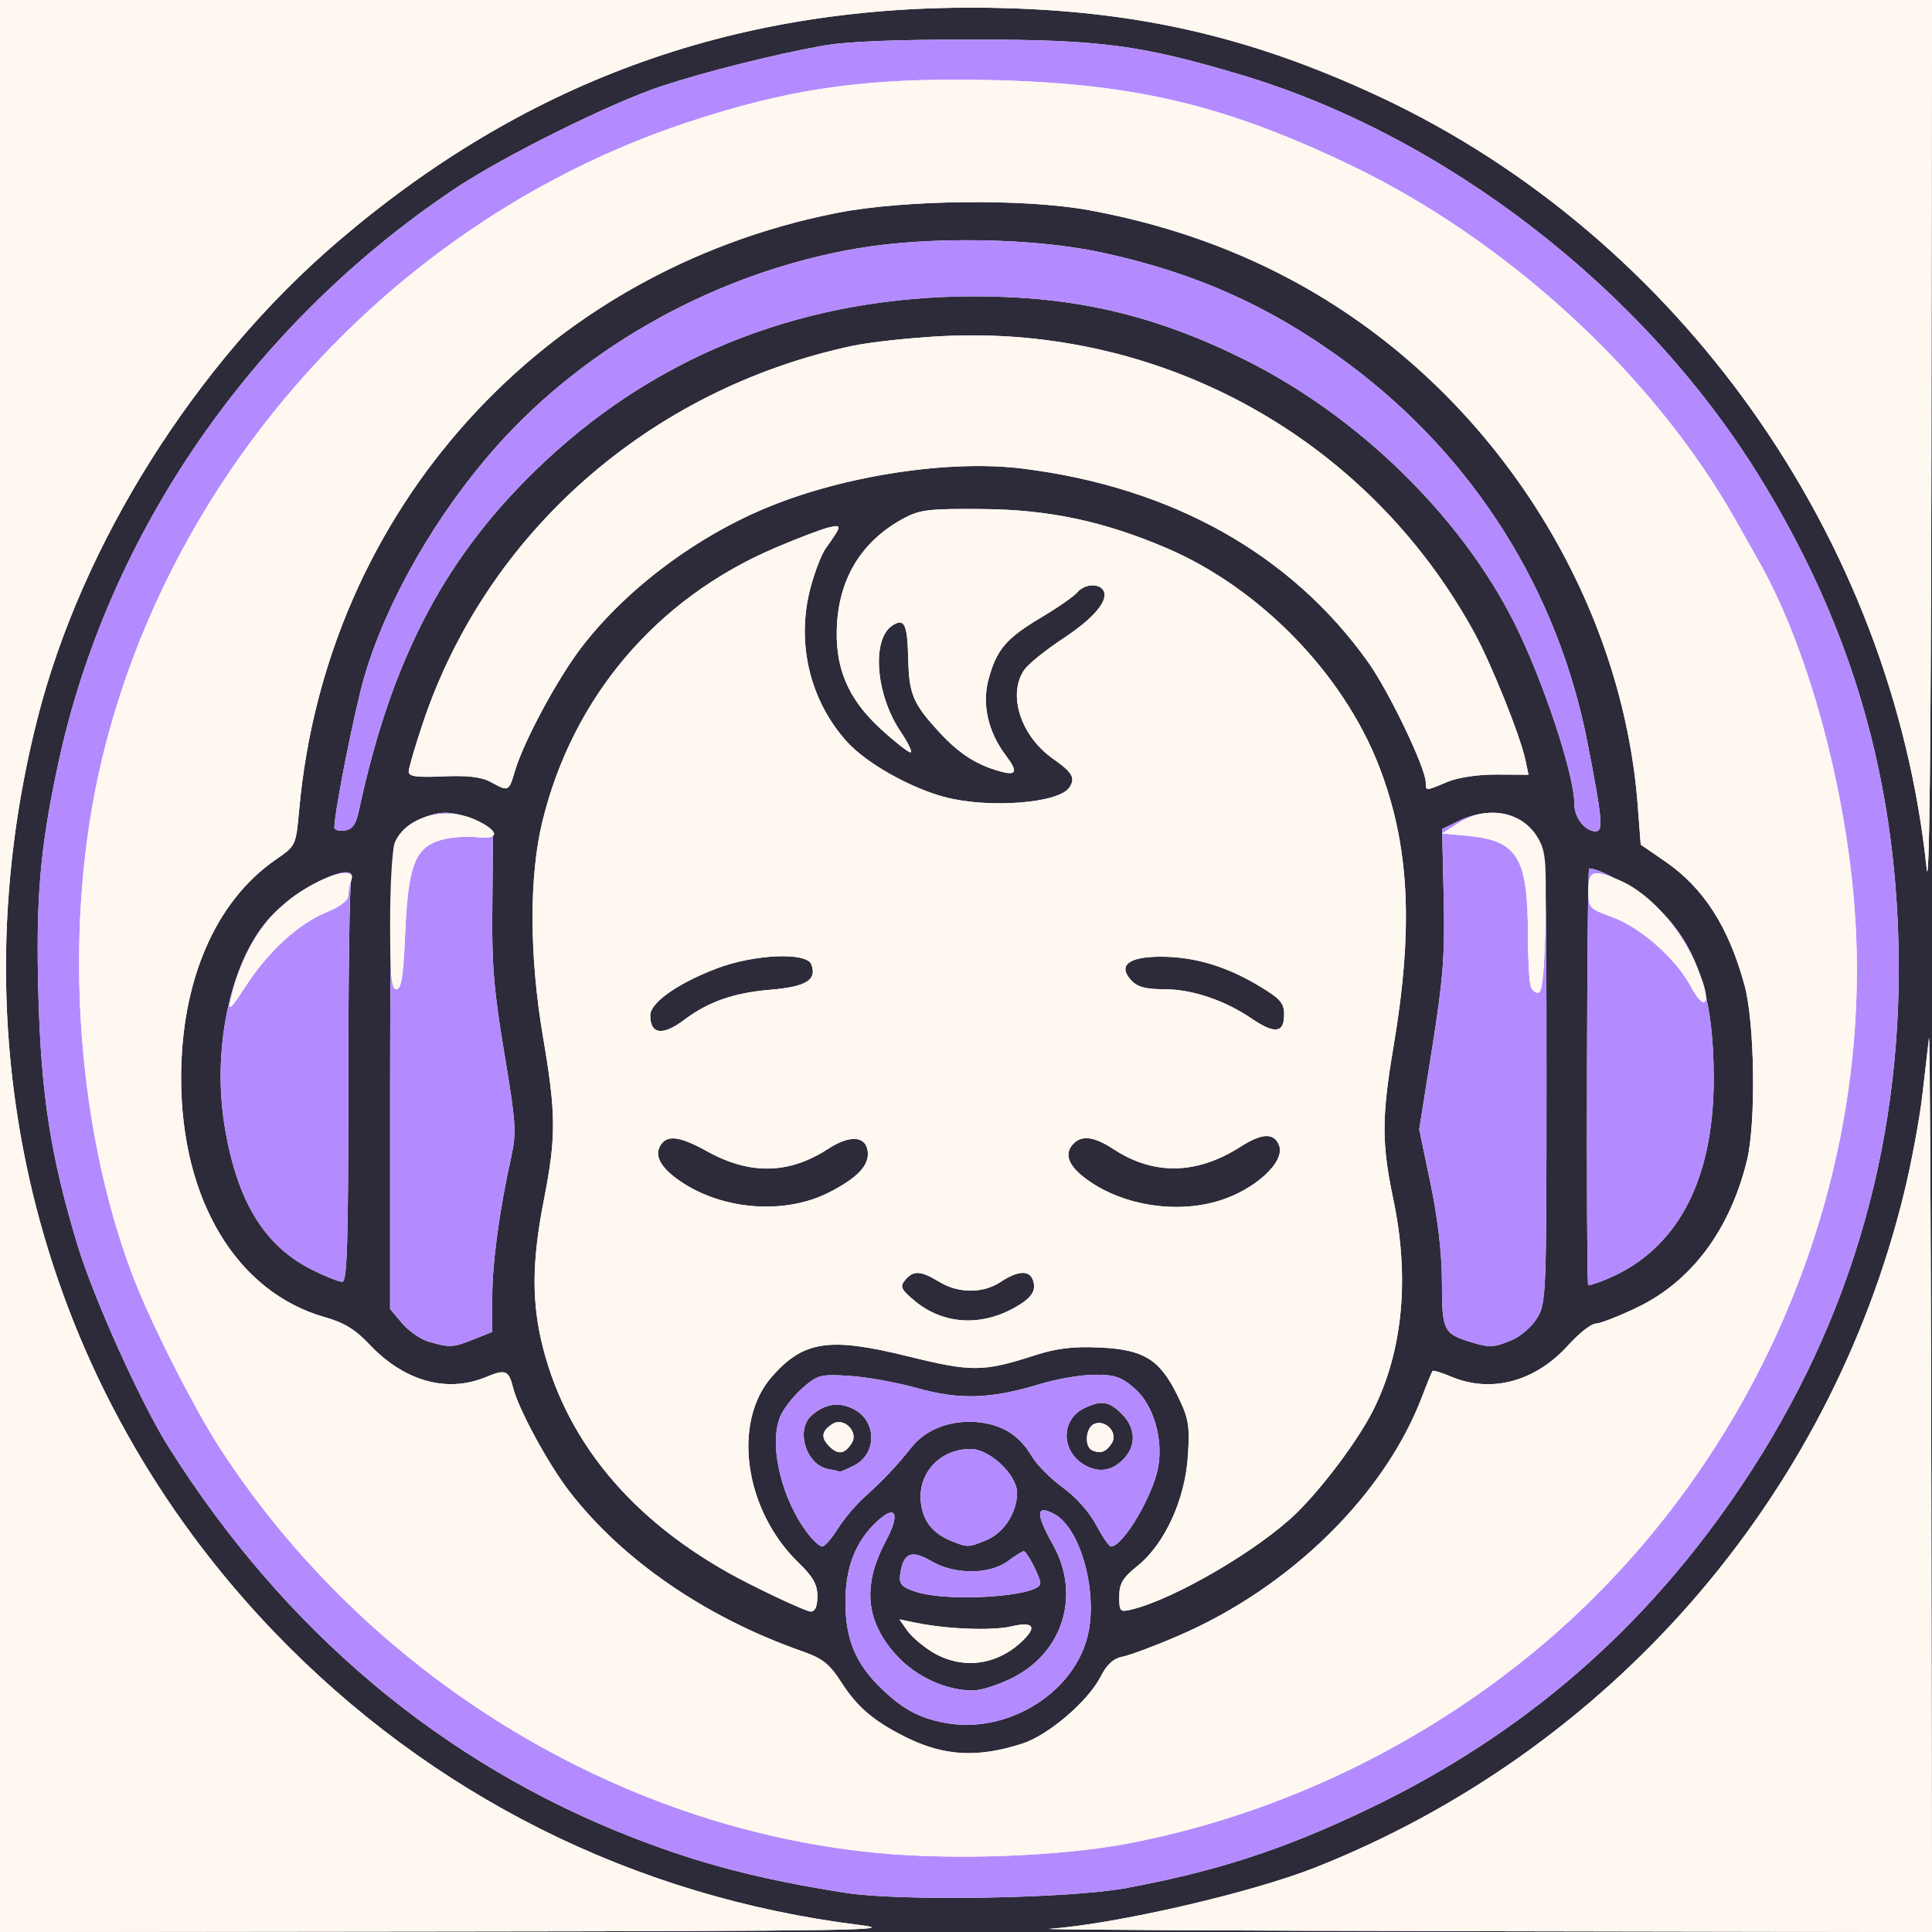
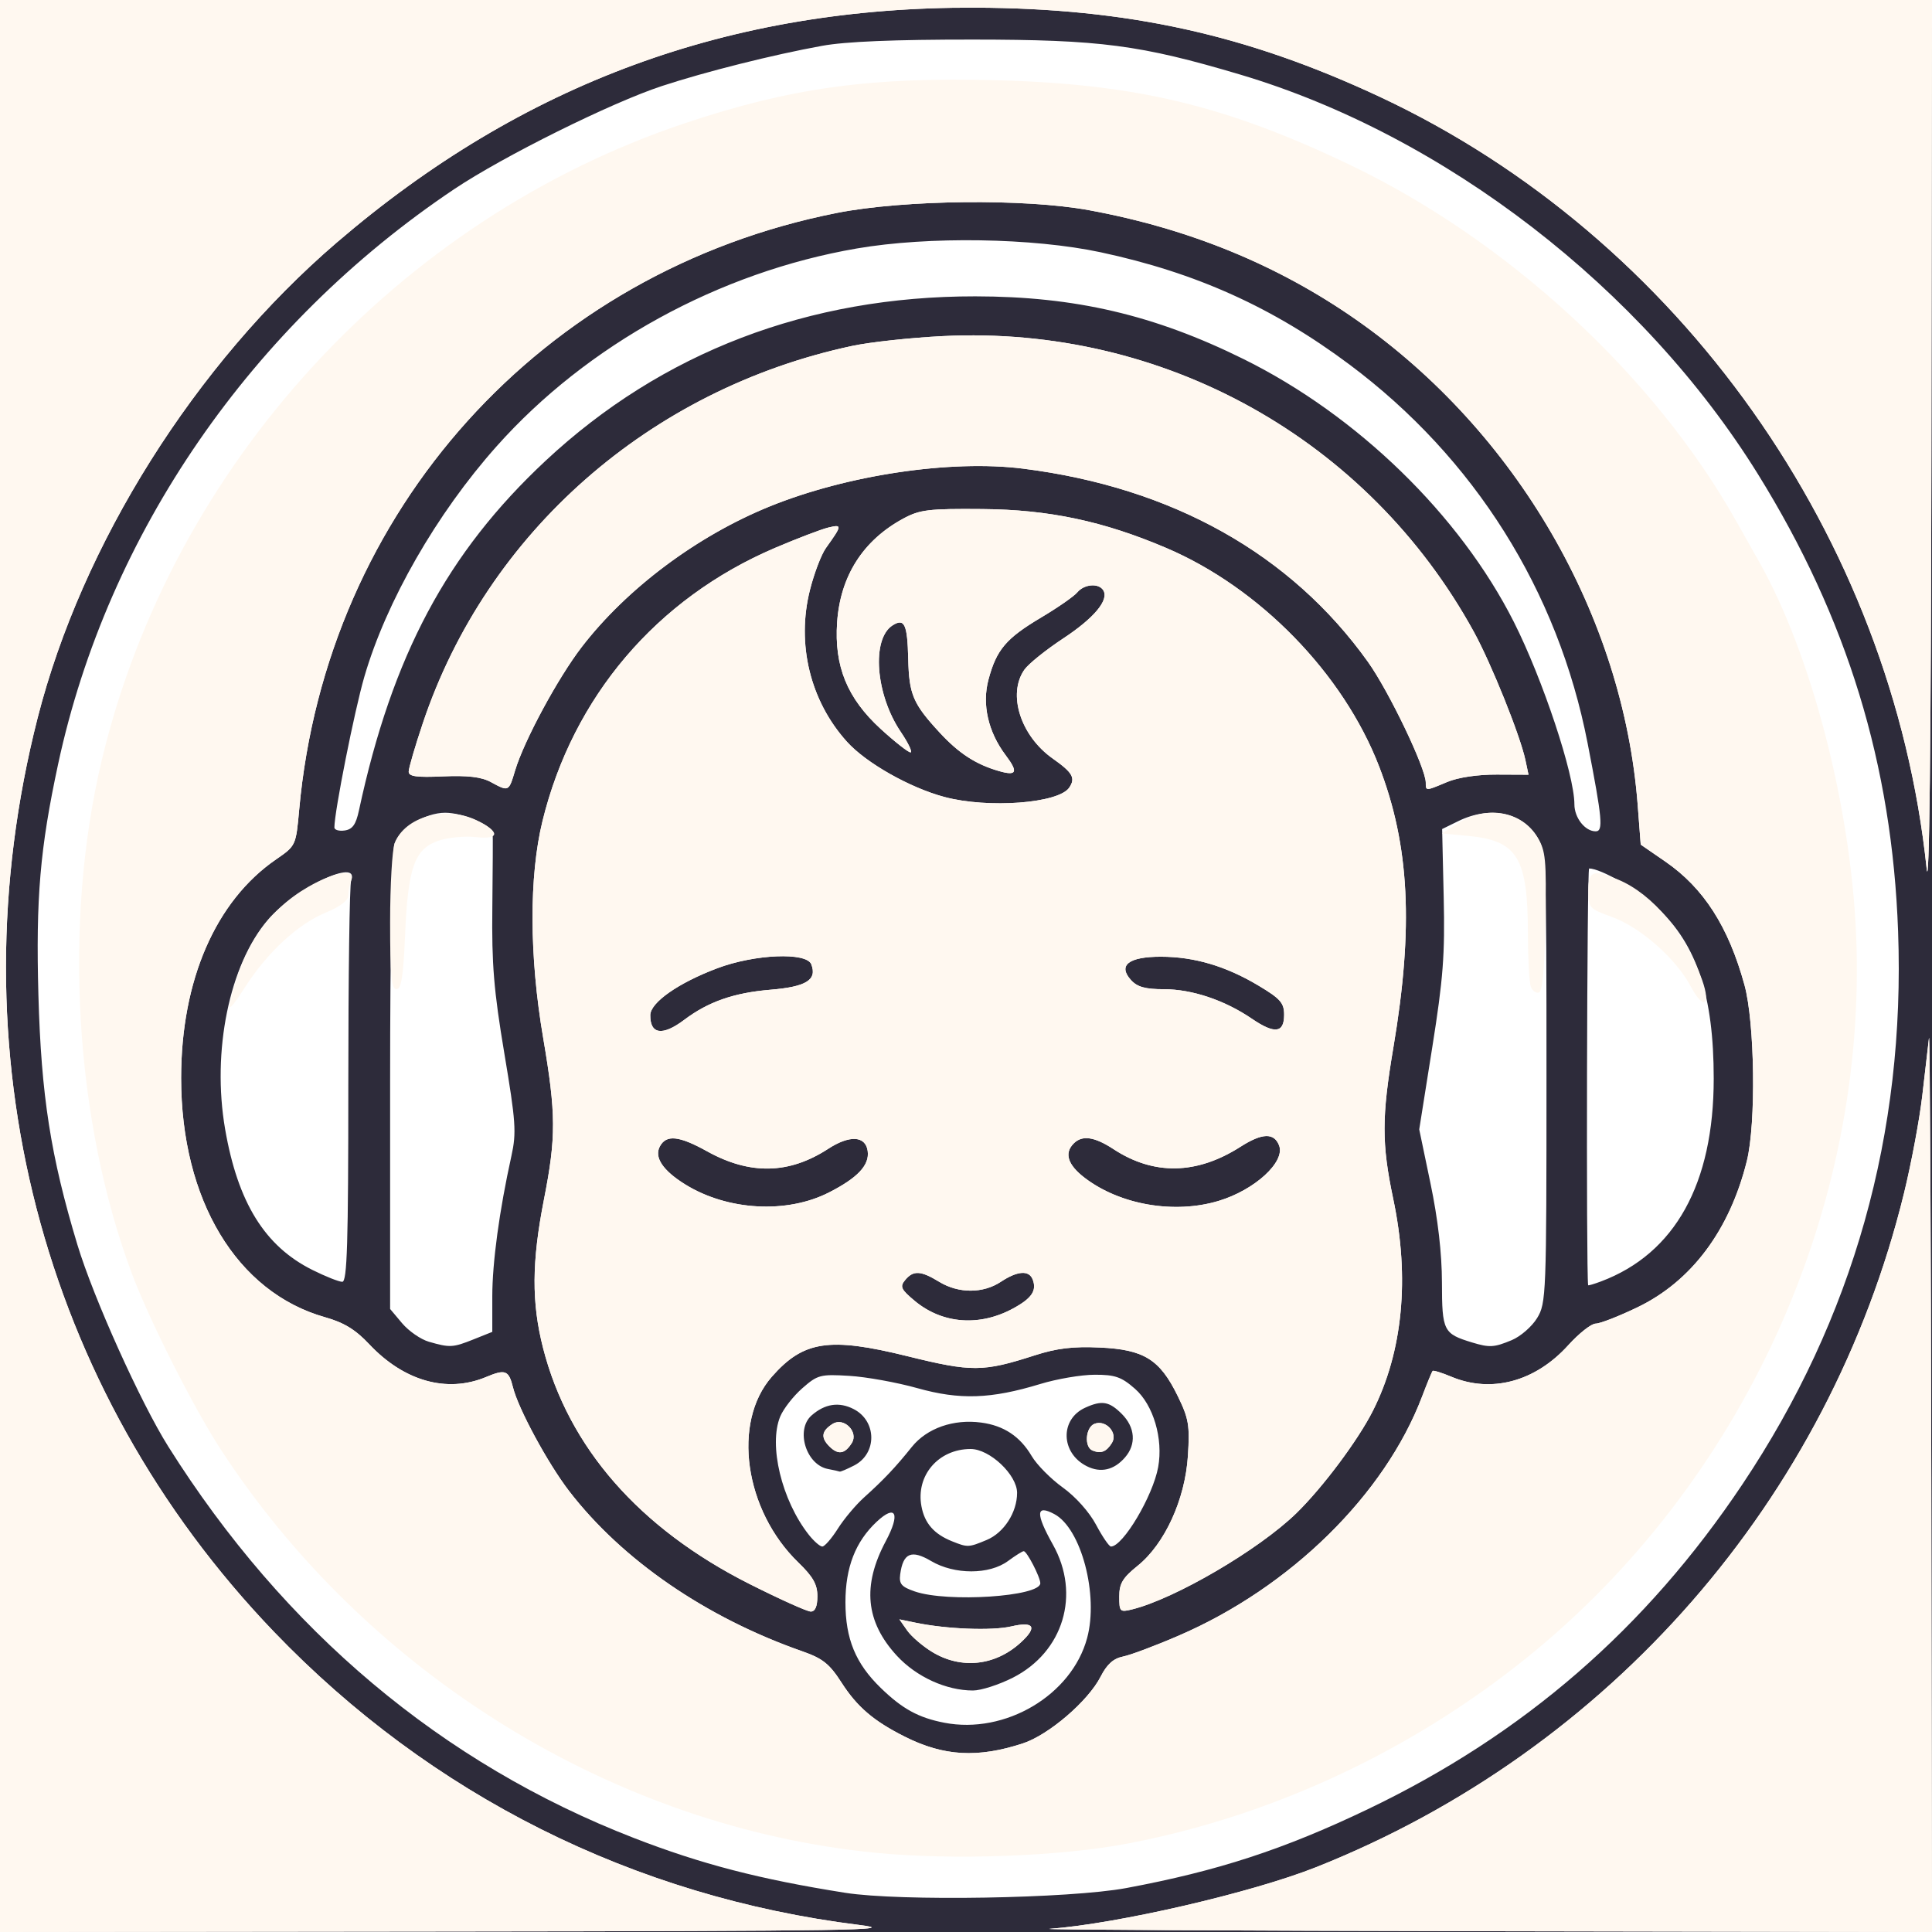
<svg xmlns="http://www.w3.org/2000/svg" width="416" height="416" viewBox="0 0 416 416">
  <g>
    <path d="M 416.00 0.00 L 416.00 416.00 L 0.00 416.00 L 97.75 415.89 C183.12,415.80 194.17,415.62 185.00,414.48 C136.52,408.46 92.76,386.54 58.99,351.36 C8.71,298.97 -10.13,226.13 8.09,154.63 C17.65,117.12 41.99,78.42 72.50,52.23 C112.50,17.90 157.21,1.45 210.00,1.65 C242.81,1.78 268.46,7.44 297.17,20.88 C361.62,51.08 407.40,115.73 414.85,187.05 C415.42,192.49 415.78,160.72 415.87,97.75 L 416.00 0.00 ZM 182.00 407.56 C193.80,409.42 230.33,408.80 242.50,406.54 C262.16,402.87 276.41,398.23 294.50,389.57 C328.11,373.48 354.42,350.66 375.20,319.57 C399.05,283.90 410.27,244.03 408.70,200.55 C407.41,164.63 397.75,133.11 378.55,102.14 C353.68,62.04 311.04,29.13 266.98,16.04 C245.50,9.66 236.97,8.54 209.50,8.52 C192.61,8.51 182.07,8.94 177.00,9.87 C166.47,11.78 151.91,15.44 142.50,18.53 C131.64,22.10 108.41,33.63 97.84,40.70 C54.18,69.94 23.19,114.89 12.52,164.50 C8.61,182.69 7.70,193.38 8.27,214.29 C8.87,235.90 10.91,248.97 16.66,268.00 C20.13,279.48 30.27,301.98 36.24,311.48 C61.21,351.16 95.20,379.74 136.50,395.76 C150.99,401.38 163.58,404.65 182.00,407.56 ZM 220.22 375.40 C210.51,378.57 203.21,378.16 194.84,373.95 C188.10,370.57 184.55,367.53 181.17,362.26 C178.60,358.26 177.14,357.10 172.78,355.57 C152.00,348.30 133.97,335.91 122.53,321.04 C117.97,315.11 111.60,303.34 110.46,298.74 C109.54,295.03 108.82,294.76 104.64,296.51 C96.25,300.01 87.00,297.41 79.51,289.45 C76.54,286.29 74.07,284.78 70.00,283.63 C50.97,278.26 39.00,258.37 39.00,232.13 C39.00,211.09 46.42,194.00 59.45,185.04 C63.70,182.11 63.72,182.08 64.42,174.34 C70.26,109.89 116.68,58.39 180.24,45.84 C194.67,43.00 220.68,42.72 234.50,45.26 C256.06,49.23 275.18,57.07 292.04,68.86 C326.52,92.97 349.50,132.58 352.63,173.32 L 353.28 181.86 L 358.59 185.52 C366.83,191.20 372.17,199.51 375.62,212.07 C377.85,220.18 378.14,241.92 376.13,250.00 C372.42,264.92 364.20,275.91 352.54,281.51 C348.55,283.43 344.52,285.00 343.59,285.00 C342.65,285.00 340.00,287.09 337.69,289.64 C330.60,297.49 321.14,300.05 312.51,296.44 C310.46,295.58 308.65,295.02 308.48,295.19 C308.31,295.36 307.29,297.84 306.21,300.69 C298.18,321.84 277.83,341.83 253.77,352.20 C248.80,354.35 243.41,356.37 241.81,356.69 C239.75,357.10 238.35,358.35 237.00,361.00 C234.31,366.28 225.80,373.58 220.22,375.40 ZM 161.32 341.03 C167.83,344.31 173.79,347.00 174.57,347.00 C175.52,347.00 176.00,345.89 176.00,343.70 C176.00,341.16 175.07,339.51 171.91,336.45 C160.29,325.21 157.58,306.25 166.19,296.44 C172.99,288.69 178.56,287.85 195.41,292.02 C209.26,295.44 211.65,295.43 222.81,291.83 C227.54,290.31 231.06,289.88 236.81,290.15 C246.31,290.58 249.73,292.70 253.57,300.55 C255.96,305.43 256.21,306.89 255.78,313.50 C255.18,322.87 250.78,332.48 244.93,337.17 C241.73,339.75 241.00,340.97 241.00,343.78 C241.00,347.03 241.15,347.18 243.75,346.54 C253.00,344.26 271.12,333.65 279.16,325.80 C284.80,320.29 292.36,310.19 295.58,303.84 C302.06,291.06 303.59,275.19 299.98,258.10 C297.49,246.26 297.49,240.50 300.03,225.50 C304.40,199.61 303.51,182.03 296.96,165.05 C289.23,145.02 271.22,126.54 251.06,117.96 C237.53,112.20 225.80,109.72 211.50,109.61 C199.95,109.51 198.05,109.74 194.50,111.66 C185.83,116.35 180.94,124.02 180.25,133.99 C179.60,143.45 182.42,150.35 189.63,156.95 C192.67,159.73 195.56,162.00 196.05,162.00 C196.53,162.00 195.58,159.99 193.92,157.54 C188.51,149.51 187.61,137.54 192.21,134.64 C194.75,133.04 195.38,134.39 195.56,141.84 C195.74,149.53 196.58,151.51 202.31,157.72 C206.45,162.21 210.14,164.61 215.12,166.03 C218.93,167.13 219.29,166.26 216.55,162.63 C212.76,157.60 211.41,151.66 212.84,146.33 C214.55,139.91 216.62,137.46 224.08,133.02 C227.70,130.87 231.25,128.41 231.96,127.55 C233.45,125.76 236.57,125.50 237.56,127.10 C238.85,129.18 235.60,133.08 228.89,137.50 C225.19,139.94 221.45,142.95 220.58,144.19 C216.88,149.46 219.75,158.46 226.69,163.34 C230.98,166.37 231.63,167.52 230.23,169.59 C227.94,172.98 212.79,174.12 203.37,171.61 C195.91,169.62 186.50,164.30 182.37,159.72 C174.44,150.94 171.45,138.66 174.41,126.98 C175.31,123.42 176.85,119.38 177.84,118.00 C181.35,113.09 181.38,112.87 178.33,113.60 C176.78,113.98 171.60,115.96 166.84,117.99 C141.38,128.88 123.36,150.05 116.81,176.79 C113.90,188.66 113.95,205.88 116.96,223.50 C119.74,239.82 119.77,244.84 117.12,258.30 C114.49,271.70 114.44,280.48 116.93,290.24 C122.41,311.66 137.62,329.06 161.32,341.03 ZM 226.00 415.32 C225.93,415.32 225.90,415.33 225.90,415.33 C225.90,415.51 266.78,415.73 318.75,415.83 L 416.00 416.00 L 415.85 318.25 C415.77,265.50 415.55,223.45 415.36,223.45 C415.36,223.45 415.35,223.47 415.35,223.50 C415.16,225.15 414.51,230.73 413.91,235.90 C413.31,241.07 411.54,250.52 409.98,256.90 C393.85,322.79 346.65,376.91 283.40,402.04 C269.52,407.55 240.64,414.23 226.00,415.32 ZM 105.67 168.38 L 105.73 168.42 C107.59,169.43 108.54,169.94 109.18,169.68 C109.87,169.41 110.20,168.27 110.91,165.91 C112.82,159.52 120.13,145.97 125.27,139.30 C134.95,126.73 150.04,115.43 165.67,109.07 C182.36,102.28 204.68,98.94 220.30,100.91 C252.40,104.95 277.96,119.28 294.55,142.52 C299.09,148.89 307.00,165.40 307.00,168.52 L 307.00 168.61 C307.00,169.21 307.00,169.60 307.19,169.77 C307.55,170.09 308.55,169.67 311.39,168.47 L 311.63 168.37 C313.97,167.39 318.20,166.76 322.31,166.78 L 329.12 166.81 L 328.45 163.65 C327.33,158.38 321.11,142.89 317.36,136.06 C294.58,94.53 250.52,69.99 203.00,72.37 C196.12,72.71 187.35,73.66 183.50,74.48 C139.94,83.78 104.80,114.65 91.04,155.73 C89.37,160.71 88.00,165.40 88.00,166.15 C88.00,167.19 89.68,167.43 95.41,167.17 C100.70,166.94 103.64,167.29 105.67,168.38 ZM 72.00 178.17 C72.00,178.70 73.00,179.00 74.22,178.82 C75.90,178.58 76.64,177.54 77.29,174.50 C84.45,141.15 96.27,119.02 117.47,99.22 C142.50,75.85 174.05,63.77 210.00,63.81 C231.48,63.83 248.54,67.81 267.75,77.31 C292.25,89.42 314.34,110.90 325.97,133.93 C332.20,146.29 339.00,166.75 339.00,173.18 C339.00,176.09 341.29,179.00 343.58,179.00 C345.26,179.00 345.02,176.37 341.84,160.00 C335.46,127.20 317.47,98.59 290.58,78.50 C274.10,66.19 257.55,58.72 237.00,54.32 C222.40,51.20 199.93,50.85 184.50,53.50 C154.82,58.60 126.43,74.19 106.91,96.12 C94.01,110.60 83.18,129.48 78.45,145.72 C76.32,153.04 72.00,174.78 72.00,178.17 ZM 316.97 289.06 C320.72,290.20 321.73,290.14 325.51,288.56 C327.41,287.77 329.86,285.63 330.97,283.81 C332.93,280.61 332.99,278.89 332.99,232.00 C332.99,185.29 332.92,183.38 331.00,180.23 C327.74,174.88 320.79,173.49 314.01,176.80 L 310.52 178.51 L 310.86 193.22 C311.14,205.59 310.75,210.72 308.39,225.55 L 305.59 243.18 L 308.02 254.84 C309.61,262.44 310.47,269.86 310.48,276.16 C310.50,286.61 310.79,287.18 316.97,289.06 ZM 92.33 288.90 C96.86,290.21 97.51,290.18 101.98,288.39 L 106.00 286.78 L 106.00 279.14 C106.01,271.79 107.51,260.72 110.12,248.89 C111.23,243.86 111.06,241.53 108.59,226.79 C106.33,213.29 105.86,207.62 106.01,195.41 C106.10,187.21 106.14,179.99 106.09,179.36 C105.96,177.67 99.68,175.00 95.85,175.00 C91.60,175.01 86.24,178.24 84.98,181.57 C84.39,183.10 84.00,203.67 84.00,232.99 L 84.00 281.85 L 86.58 284.92 C88.00,286.60 90.59,288.40 92.33,288.90 ZM 341.96 276.73 C341.98,276.85 343.24,276.48 344.75,275.91 C360.66,269.92 369.00,254.89 369.00,232.24 C369.00,214.41 365.38,203.44 356.88,195.48 C352.82,191.68 344.69,187.00 342.17,187.00 C341.70,187.00 341.51,273.90 341.96,276.73 ZM 67.26 273.44 C70.08,274.85 72.98,276.00 73.70,276.00 C74.75,276.00 75.00,267.78 75.00,233.58 C75.00,210.25 75.27,190.45 75.61,189.58 C77.53,184.57 63.58,191.17 57.67,198.07 C49.38,207.76 45.58,226.36 48.47,243.11 C51.20,258.94 57.02,268.34 67.26,273.44 ZM 174.13 330.44 C175.24,331.85 176.56,333.00 177.06,333.00 C177.56,333.00 179.06,331.28 180.39,329.18 C181.71,327.08 184.26,324.04 186.05,322.43 C190.27,318.64 192.84,315.92 196.33,311.56 C199.58,307.52 205.30,305.51 211.27,306.31 C216.15,306.96 219.64,309.28 222.15,313.53 C223.25,315.40 226.27,318.44 228.85,320.30 C231.60,322.27 234.57,325.60 236.02,328.34 C237.38,330.90 238.82,333.00 239.21,333.00 C241.79,333.00 248.25,322.13 249.38,315.89 C250.49,309.78 248.34,302.50 244.39,299.04 C241.48,296.48 240.10,296.00 235.72,296.01 C232.85,296.01 227.57,296.91 224.00,298.00 C213.36,301.24 206.68,301.47 197.50,298.89 C193.10,297.66 186.52,296.47 182.87,296.25 C176.63,295.87 176.04,296.03 172.75,298.92 C170.82,300.61 168.69,303.35 168.00,305.00 C165.45,311.16 168.32,323.05 174.13,330.44 ZM 203.33 370.94 C216.45,373.49 230.76,365.01 234.08,352.71 C236.59,343.44 232.81,329.11 227.03,326.02 C223.03,323.88 222.94,325.86 226.73,332.62 C232.72,343.32 228.97,355.72 218.07,361.25 C215.08,362.76 211.23,364.00 209.50,364.00 C203.74,364.00 197.31,361.06 193.12,356.52 C186.37,349.19 185.62,341.41 190.73,331.84 C193.91,325.89 192.91,323.78 188.76,327.67 C184.19,331.96 182.04,337.50 182.04,345.00 C182.04,352.88 184.22,358.18 189.63,363.43 C194.28,367.95 197.75,369.86 203.33,370.94 ZM 262.39 258.58 C252.87,261.45 241.20,259.44 233.58,253.63 C229.90,250.82 229.09,248.31 231.20,246.20 C233.03,244.37 235.66,244.75 239.77,247.44 C248.44,253.12 257.69,252.94 267.12,246.91 C271.77,243.94 274.35,243.86 275.42,246.65 C276.78,250.19 270.16,256.24 262.39,258.58 ZM 178.50 256.76 C169.42,261.39 156.69,260.68 147.57,255.05 C142.72,252.04 140.82,249.21 142.08,246.85 C143.47,244.26 146.20,244.54 152.27,247.91 C161.48,253.02 169.89,252.85 178.32,247.37 C182.94,244.36 186.37,244.55 186.83,247.83 C187.26,250.86 184.70,253.60 178.50,256.76 ZM 205.02 331.88 C208.36,333.22 208.57,333.21 212.47,331.58 C216.17,330.03 219.00,325.65 219.00,321.45 C219.00,317.56 213.11,312.00 209.00,312.00 C202.06,312.00 197.16,317.71 198.41,324.35 C199.09,328.01 201.13,330.33 205.02,331.88 ZM 147.32 219.60 C142.66,223.11 139.98,222.74 140.02,218.58 C140.05,215.85 146.07,211.64 154.46,208.48 C162.53,205.44 173.67,204.98 174.69,207.64 C175.98,211.00 173.60,212.47 165.90,213.11 C158.04,213.76 152.50,215.69 147.32,219.60 ZM 276.50 218.50 C276.50,222.45 274.47,222.70 269.55,219.35 C263.70,215.36 256.66,213.00 250.64,213.00 C246.60,213.00 244.88,212.52 243.52,211.02 C240.65,207.85 243.02,206.00 249.94,206.00 C257.13,206.00 263.97,208.02 271.00,212.23 C275.70,215.04 276.50,215.95 276.50,218.50 ZM 197.00 342.68 C204.01,345.09 224.00,343.78 224.00,340.90 C224.00,339.60 221.11,334.00 220.43,334.00 C220.15,334.00 218.63,334.95 217.06,336.11 C213.04,339.09 205.52,339.09 200.50,336.13 C196.23,333.61 194.45,334.38 193.83,338.99 C193.56,341.06 194.09,341.68 197.00,342.68 ZM 218.20 281.71 C210.93,285.69 202.92,285.08 196.96,280.11 C193.99,277.63 193.72,277.04 194.89,275.63 C196.66,273.49 198.25,273.57 202.23,276.00 C206.40,278.54 211.67,278.54 215.50,276.00 C219.08,273.63 221.57,273.45 222.36,275.50 C223.28,277.89 222.17,279.54 218.20,281.71 ZM 183.93 315.54 C182.37,316.34 180.96,316.94 180.80,316.86 C180.63,316.79 179.49,316.53 178.26,316.30 C173.55,315.39 171.25,307.85 174.75,304.77 C177.63,302.24 180.68,301.79 183.82,303.41 C188.82,305.99 188.88,312.98 183.93,315.54 ZM 242.25 313.80 C239.88,316.55 237.00,317.21 234.00,315.70 C228.38,312.87 228.19,305.60 233.66,303.11 C237.26,301.47 238.82,301.73 241.55,304.45 C244.43,307.34 244.70,310.97 242.25,313.80 ZM 200.75 355.72 C206.96,359.48 214.26,358.70 219.75,353.70 C223.43,350.35 222.69,349.05 217.75,350.20 C213.57,351.17 203.79,350.79 197.08,349.39 L 193.66 348.68 L 195.33 351.07 C196.25,352.38 198.69,354.47 200.75,355.72 ZM 178.57 311.43 C180.47,313.32 181.90,313.11 183.41,310.71 C184.92,308.31 181.69,305.08 179.29,306.59 C176.89,308.10 176.68,309.53 178.57,311.43 ZM 235.25 312.33 C237.06,313.06 238.22,312.61 239.41,310.71 C240.77,308.56 238.13,305.63 235.68,306.57 C233.73,307.32 233.41,311.60 235.25,312.33 Z" fill="#2D2B3A" />
-     <path d="M 182.00 407.56 C163.58,404.65 150.99,401.38 136.50,395.76 C95.20,379.74 61.21,351.16 36.24,311.48 C30.27,301.98 20.13,279.48 16.66,268.00 C10.91,248.97 8.87,235.90 8.27,214.29 C7.70,193.38 8.61,182.69 12.52,164.50 C23.19,114.89 54.18,69.94 97.84,40.70 C108.41,33.63 131.64,22.10 142.50,18.53 C151.91,15.44 166.47,11.78 177.00,9.87 C182.07,8.94 192.61,8.51 209.50,8.52 C236.97,8.54 245.50,9.66 266.98,16.04 C311.04,29.13 353.68,62.04 378.55,102.14 C397.75,133.11 407.41,164.63 408.70,200.55 C410.27,244.03 399.05,283.90 375.20,319.57 C354.42,350.66 328.11,373.48 294.50,389.57 C276.41,398.23 262.16,402.87 242.50,406.54 C230.33,408.80 193.80,409.42 182.00,407.56 ZM 188.50 398.94 C205.25,400.59 228.36,399.73 243.00,396.92 C273.85,391.00 303.58,377.16 328.50,357.14 C375.25,319.58 402.25,260.31 399.65,200.97 C398.43,173.22 389.98,140.80 378.80,121.00 C377.09,117.97 374.84,113.98 373.80,112.13 C356.14,80.76 324.59,51.70 290.53,35.43 C263.86,22.70 244.67,18.10 214.78,17.28 C187.39,16.54 170.35,18.88 147.48,26.53 C85.67,47.21 37.06,100.28 21.93,163.62 C13.53,198.74 16.07,241.48 28.50,274.50 C32.24,284.42 41.73,303.18 47.47,312.00 C79.07,360.57 132.38,393.43 188.50,398.94 ZM 72.00 178.17 C72.00,174.78 76.32,153.04 78.45,145.72 C83.18,129.48 94.01,110.60 106.91,96.12 C126.43,74.19 154.82,58.60 184.50,53.50 C199.93,50.85 222.40,51.20 237.00,54.32 C257.55,58.72 274.10,66.19 290.58,78.50 C317.47,98.59 335.46,127.20 341.84,160.00 C345.02,176.37 345.26,179.00 343.58,179.00 C341.29,179.00 339.00,176.09 339.00,173.18 C339.00,166.75 332.20,146.29 325.97,133.93 C314.34,110.90 292.25,89.42 267.75,77.31 C248.54,67.81 231.48,63.83 210.00,63.81 C174.05,63.77 142.50,75.85 117.47,99.22 C96.27,119.02 84.45,141.15 77.29,174.50 C76.64,177.54 75.90,178.58 74.22,178.82 C73.00,179.00 72.00,178.70 72.00,178.17 ZM 92.33 288.90 C90.59,288.40 88.00,286.60 86.58,284.92 L 84.00 281.85 L 84.00 232.99 C84.00,223.47 84.04,214.88 84.12,207.55 C84.28,211.73 84.65,213.00 85.36,213.00 C86.41,213.00 86.84,210.26 87.23,201.25 C87.84,186.71 89.28,182.72 94.52,180.99 C96.57,180.32 100.17,179.98 102.54,180.25 C104.40,180.46 105.59,180.36 106.11,180.04 C106.13,182.11 106.09,188.40 106.01,195.41 C105.86,207.62 106.33,213.29 108.59,226.79 C111.06,241.53 111.23,243.86 110.12,248.89 C107.51,260.72 106.01,271.79 106.00,279.14 L 106.00 286.78 L 101.98 288.39 C97.51,290.18 96.86,290.21 92.33,288.90 ZM 316.97 289.06 C310.79,287.18 310.50,286.61 310.48,276.16 C310.47,269.86 309.61,262.44 308.02,254.84 L 305.59 243.18 L 308.39 225.55 C310.75,210.72 311.14,205.59 310.86,193.22 L 310.54 179.46 L 316.05 179.98 C326.76,180.99 328.98,184.62 328.99,201.17 C329.00,206.49 329.28,211.57 329.62,212.46 C329.97,213.35 330.75,213.92 331.37,213.71 C332.13,213.46 332.59,208.38 332.76,198.42 C332.79,196.68 332.81,195.13 332.83,193.75 C332.98,201.00 332.99,212.66 332.99,232.00 C332.99,278.89 332.93,280.61 330.97,283.81 C329.86,285.63 327.41,287.77 325.51,288.56 C321.73,290.14 320.72,290.20 316.97,289.06 ZM 67.26 273.44 C57.02,268.34 51.20,258.94 48.47,243.11 C45.58,226.36 49.38,207.76 57.67,198.07 C58.38,197.24 59.22,196.41 60.12,195.60 C55.00,200.48 51.50,207.10 49.60,215.50 C49.07,217.86 49.75,217.22 52.80,212.50 C57.70,204.91 64.19,198.94 70.26,196.45 C73.23,195.23 74.99,193.88 75.00,192.83 C75.00,191.91 75.27,190.45 75.61,189.58 C75.27,190.45 75.00,210.25 75.00,233.58 C75.00,267.78 74.75,276.00 73.70,276.00 C72.98,276.00 70.08,274.85 67.26,273.44 ZM 341.96 276.73 C341.51,273.90 341.70,187.00 342.17,187.00 C343.23,187.00 345.28,187.83 347.59,189.07 C342.88,187.19 342.00,187.74 342.00,191.80 C342.00,195.46 342.19,195.67 347.01,197.41 C353.18,199.62 360.86,206.38 364.05,212.39 C366.00,216.07 367.42,216.65 367.36,214.66 C368.48,219.67 369.00,225.46 369.00,232.24 C369.00,254.89 360.66,269.92 344.75,275.91 C343.24,276.48 341.98,276.85 341.96,276.73 ZM 174.13 330.44 C168.32,323.05 165.45,311.16 168.00,305.00 C168.69,303.35 170.82,300.61 172.75,298.92 C176.04,296.03 176.63,295.87 182.87,296.25 C186.52,296.47 193.10,297.66 197.50,298.89 C206.68,301.47 213.36,301.24 224.00,298.00 C227.57,296.91 232.85,296.01 235.72,296.01 C240.10,296.00 241.48,296.48 244.39,299.04 C248.34,302.50 250.49,309.78 249.38,315.89 C248.25,322.13 241.79,333.00 239.21,333.00 C238.82,333.00 237.38,330.90 236.02,328.34 C234.57,325.60 231.60,322.27 228.85,320.30 C226.27,318.44 223.25,315.40 222.15,313.53 C219.64,309.28 216.15,306.96 211.27,306.31 C205.30,305.51 199.58,307.52 196.33,311.56 C192.84,315.92 190.27,318.64 186.05,322.43 C184.26,324.04 181.71,327.08 180.39,329.18 C179.06,331.28 177.56,333.00 177.06,333.00 C176.56,333.00 175.24,331.85 174.13,330.44 ZM 203.33 370.94 C197.75,369.86 194.28,367.95 189.63,363.43 C184.22,358.18 182.04,352.88 182.04,345.00 C182.04,337.50 184.19,331.96 188.76,327.67 C192.91,323.78 193.91,325.89 190.73,331.84 C185.62,341.41 186.37,349.19 193.12,356.52 C197.31,361.06 203.74,364.00 209.50,364.00 C211.23,364.00 215.08,362.76 218.07,361.25 C228.97,355.72 232.72,343.32 226.73,332.62 C222.94,325.86 223.03,323.88 227.03,326.02 C232.81,329.11 236.59,343.44 234.08,352.71 C230.76,365.01 216.45,373.49 203.33,370.94 ZM 205.02 331.88 C201.13,330.33 199.09,328.01 198.41,324.35 C197.16,317.71 202.06,312.00 209.00,312.00 C213.11,312.00 219.00,317.56 219.00,321.45 C219.00,325.65 216.17,330.03 212.47,331.58 C208.57,333.21 208.36,333.22 205.02,331.88 ZM 197.00 342.68 C194.09,341.68 193.56,341.06 193.83,338.99 C194.45,334.38 196.23,333.61 200.50,336.13 C205.52,339.09 213.04,339.09 217.06,336.11 C218.63,334.95 220.15,334.00 220.43,334.00 C221.11,334.00 224.00,339.60 224.00,340.90 C224.00,343.78 204.01,345.09 197.00,342.68 ZM 183.93 315.54 C188.88,312.98 188.82,305.99 183.82,303.41 C180.68,301.79 177.63,302.24 174.75,304.77 C171.25,307.85 173.55,315.39 178.26,316.30 C179.49,316.53 180.63,316.79 180.80,316.86 C180.96,316.94 182.37,316.34 183.93,315.54 ZM 242.25 313.80 C244.70,310.97 244.43,307.34 241.55,304.45 C238.82,301.73 237.26,301.47 233.66,303.11 C228.19,305.60 228.38,312.87 234.00,315.70 C237.00,317.21 239.88,316.55 242.25,313.80 ZM 310.54 179.43 L 310.52 178.51 L 314.01 176.80 C315.96,175.85 317.93,175.28 319.81,175.09 C317.85,175.34 315.87,176.05 314.00,177.23 ZM 365.65 208.77 C363.81,204.35 361.29,200.30 358.38,196.98 C361.54,200.31 363.94,204.16 365.65,208.77 ZM 99.18 175.48 C96.60,174.97 93.92,175.15 91.58,175.91 C93.00,175.34 94.48,175.01 95.85,175.00 C96.84,175.00 98.00,175.18 99.18,175.48 ZM 70.44 188.97 C73.98,187.43 76.50,187.26 75.61,189.58 C76.35,187.65 74.04,187.53 70.44,188.97 Z" fill="#B48BFF" />
+     <path d="M 182.00 407.56 C163.58,404.65 150.99,401.38 136.50,395.76 C95.20,379.74 61.21,351.16 36.24,311.48 C30.27,301.98 20.13,279.48 16.66,268.00 C10.91,248.97 8.87,235.90 8.27,214.29 C7.70,193.38 8.61,182.69 12.52,164.50 C23.19,114.89 54.18,69.94 97.84,40.70 C108.41,33.63 131.64,22.10 142.50,18.53 C151.91,15.44 166.47,11.78 177.00,9.87 C182.07,8.94 192.61,8.51 209.50,8.52 C236.97,8.54 245.50,9.66 266.98,16.04 C311.04,29.13 353.68,62.04 378.55,102.14 C397.75,133.11 407.41,164.63 408.70,200.55 C410.27,244.03 399.05,283.90 375.20,319.57 C354.42,350.66 328.11,373.48 294.50,389.57 C276.41,398.23 262.16,402.87 242.50,406.54 C230.33,408.80 193.80,409.42 182.00,407.56 ZM 188.50 398.94 C205.25,400.59 228.36,399.73 243.00,396.92 C273.85,391.00 303.58,377.16 328.50,357.14 C375.25,319.58 402.25,260.31 399.65,200.97 C398.43,173.22 389.98,140.80 378.80,121.00 C377.09,117.97 374.84,113.98 373.80,112.13 C356.14,80.76 324.59,51.70 290.53,35.43 C263.86,22.70 244.67,18.10 214.78,17.28 C187.39,16.54 170.35,18.88 147.48,26.53 C85.67,47.21 37.06,100.28 21.93,163.62 C13.53,198.74 16.07,241.48 28.50,274.50 C32.24,284.42 41.73,303.18 47.47,312.00 C79.07,360.57 132.38,393.43 188.50,398.94 ZM 72.00 178.17 C72.00,174.78 76.32,153.04 78.45,145.72 C83.18,129.48 94.01,110.60 106.91,96.12 C126.43,74.19 154.82,58.60 184.50,53.50 C199.93,50.85 222.40,51.20 237.00,54.32 C257.55,58.72 274.10,66.19 290.58,78.50 C317.47,98.59 335.46,127.20 341.84,160.00 C345.02,176.37 345.26,179.00 343.58,179.00 C341.29,179.00 339.00,176.09 339.00,173.18 C339.00,166.75 332.20,146.29 325.97,133.93 C314.34,110.90 292.25,89.42 267.75,77.31 C248.54,67.81 231.48,63.83 210.00,63.81 C174.05,63.77 142.50,75.85 117.47,99.22 C96.27,119.02 84.45,141.15 77.29,174.50 C76.64,177.54 75.90,178.58 74.22,178.82 C73.00,179.00 72.00,178.70 72.00,178.17 ZM 92.33 288.90 C90.59,288.40 88.00,286.60 86.58,284.92 L 84.00 281.85 L 84.00 232.99 C84.00,223.47 84.04,214.88 84.12,207.55 C84.28,211.73 84.65,213.00 85.36,213.00 C86.41,213.00 86.84,210.26 87.23,201.25 C87.84,186.71 89.28,182.72 94.52,180.99 C96.57,180.32 100.17,179.98 102.54,180.25 C104.40,180.46 105.59,180.36 106.11,180.04 C106.13,182.11 106.09,188.40 106.01,195.41 C105.86,207.62 106.33,213.29 108.59,226.79 C111.06,241.53 111.23,243.86 110.12,248.89 C107.51,260.72 106.01,271.79 106.00,279.14 L 106.00 286.78 L 101.98 288.39 C97.51,290.18 96.86,290.21 92.33,288.90 ZM 316.97 289.06 C310.79,287.18 310.50,286.61 310.48,276.16 C310.47,269.86 309.61,262.44 308.02,254.84 L 305.59 243.18 L 308.39 225.55 C310.75,210.72 311.14,205.59 310.86,193.22 L 310.54 179.46 L 316.05 179.98 C326.76,180.99 328.98,184.62 328.99,201.17 C329.00,206.49 329.28,211.57 329.62,212.46 C329.97,213.35 330.75,213.92 331.37,213.71 C332.13,213.46 332.59,208.38 332.76,198.42 C332.79,196.68 332.81,195.13 332.83,193.75 C332.98,201.00 332.99,212.66 332.99,232.00 C332.99,278.89 332.93,280.61 330.97,283.81 C329.86,285.63 327.41,287.77 325.51,288.56 C321.73,290.14 320.72,290.20 316.97,289.06 ZM 67.26 273.44 C57.02,268.34 51.20,258.94 48.47,243.11 C45.58,226.36 49.38,207.76 57.67,198.07 C58.38,197.24 59.22,196.41 60.12,195.60 C55.00,200.48 51.50,207.10 49.60,215.50 C49.07,217.86 49.75,217.22 52.80,212.50 C57.70,204.91 64.19,198.94 70.26,196.45 C73.23,195.23 74.99,193.88 75.00,192.83 C75.00,191.91 75.27,190.45 75.61,189.58 C75.27,190.45 75.00,210.25 75.00,233.58 C75.00,267.78 74.75,276.00 73.70,276.00 C72.98,276.00 70.08,274.85 67.26,273.44 ZM 341.96 276.73 C341.51,273.90 341.70,187.00 342.17,187.00 C343.23,187.00 345.28,187.83 347.59,189.07 C342.88,187.19 342.00,187.74 342.00,191.80 C342.00,195.46 342.19,195.67 347.01,197.41 C353.18,199.62 360.86,206.38 364.05,212.39 C366.00,216.07 367.42,216.65 367.36,214.66 C368.48,219.67 369.00,225.46 369.00,232.24 C369.00,254.89 360.66,269.92 344.75,275.91 C343.24,276.48 341.98,276.85 341.96,276.73 ZM 174.13 330.44 C168.32,323.05 165.45,311.16 168.00,305.00 C168.69,303.35 170.82,300.61 172.75,298.92 C176.04,296.03 176.63,295.87 182.87,296.25 C186.52,296.47 193.10,297.66 197.50,298.89 C206.68,301.47 213.36,301.24 224.00,298.00 C227.57,296.91 232.85,296.01 235.72,296.01 C240.10,296.00 241.48,296.48 244.39,299.04 C248.34,302.50 250.49,309.78 249.38,315.89 C248.25,322.13 241.79,333.00 239.21,333.00 C238.82,333.00 237.38,330.90 236.02,328.34 C234.57,325.60 231.60,322.27 228.85,320.30 C226.27,318.44 223.25,315.40 222.15,313.53 C219.64,309.28 216.15,306.96 211.27,306.31 C205.30,305.51 199.58,307.52 196.33,311.56 C192.84,315.92 190.27,318.64 186.05,322.43 C184.26,324.04 181.71,327.08 180.39,329.18 C179.06,331.28 177.56,333.00 177.06,333.00 C176.56,333.00 175.24,331.85 174.13,330.44 ZM 203.33 370.94 C197.75,369.86 194.28,367.95 189.63,363.43 C184.22,358.18 182.04,352.88 182.04,345.00 C182.04,337.50 184.19,331.96 188.76,327.67 C192.91,323.78 193.91,325.89 190.73,331.84 C185.62,341.41 186.37,349.19 193.12,356.52 C197.31,361.06 203.74,364.00 209.50,364.00 C211.23,364.00 215.08,362.76 218.07,361.25 C228.97,355.72 232.72,343.32 226.73,332.62 C222.94,325.86 223.03,323.88 227.03,326.02 C232.81,329.11 236.59,343.44 234.08,352.71 C230.76,365.01 216.45,373.49 203.33,370.94 ZM 205.02 331.88 C201.13,330.33 199.09,328.01 198.41,324.35 C197.16,317.71 202.06,312.00 209.00,312.00 C213.11,312.00 219.00,317.56 219.00,321.45 C219.00,325.65 216.17,330.03 212.47,331.58 C208.57,333.21 208.36,333.22 205.02,331.88 ZM 197.00 342.68 C194.09,341.68 193.56,341.06 193.83,338.99 C194.45,334.38 196.23,333.61 200.50,336.13 C205.52,339.09 213.04,339.09 217.06,336.11 C218.63,334.95 220.15,334.00 220.43,334.00 C221.11,334.00 224.00,339.60 224.00,340.90 C224.00,343.78 204.01,345.09 197.00,342.68 ZM 183.93 315.54 C188.88,312.98 188.82,305.99 183.82,303.41 C180.68,301.79 177.63,302.24 174.75,304.77 C171.25,307.85 173.55,315.39 178.26,316.30 C179.49,316.53 180.63,316.79 180.80,316.86 C180.96,316.94 182.37,316.34 183.93,315.54 ZM 242.25 313.80 C244.70,310.97 244.43,307.34 241.55,304.45 C238.82,301.73 237.26,301.47 233.66,303.11 C228.19,305.60 228.38,312.87 234.00,315.70 C237.00,317.21 239.88,316.55 242.25,313.80 ZM 310.54 179.43 L 310.52 178.51 L 314.01 176.80 C315.96,175.85 317.93,175.28 319.81,175.09 C317.85,175.34 315.87,176.05 314.00,177.23 ZM 365.65 208.77 C363.81,204.35 361.29,200.30 358.38,196.98 C361.54,200.31 363.94,204.16 365.65,208.77 ZM 99.18 175.48 C96.60,174.97 93.92,175.15 91.58,175.91 C93.00,175.34 94.48,175.01 95.85,175.00 C96.84,175.00 98.00,175.18 99.18,175.48 ZM 70.44 188.97 C73.98,187.43 76.50,187.26 75.61,189.58 C76.35,187.65 74.04,187.53 70.44,188.97 Z" fill="none" />
    <path d="M 0.00 208.00 L 0.00 0.00 L 208.00 0.00 L 416.00 0.00 L 415.87 97.75 C415.78,160.72 415.42,192.49 414.85,187.05 C407.40,115.73 361.62,51.08 297.17,20.88 C268.46,7.44 242.81,1.78 210.00,1.65 C157.21,1.45 112.50,17.90 72.50,52.23 C41.99,78.42 17.65,117.12 8.09,154.63 C-10.13,226.13 8.71,298.97 58.99,351.36 C92.76,386.54 136.52,408.46 185.00,414.48 C194.17,415.62 183.12,415.80 97.75,415.89 L 0.00 416.00 L 0.00 208.00 ZM 226.00 415.32 C240.64,414.23 269.52,407.55 283.40,402.04 C346.65,376.91 393.85,322.79 409.98,256.90 C411.54,250.52 413.31,241.07 413.91,235.90 C414.51,230.73 415.16,225.15 415.35,223.50 C415.54,221.85 415.77,264.49 415.85,318.25 L 416.00 416.00 L 318.75 415.83 C265.26,415.73 223.52,415.50 226.00,415.32 ZM 188.50 398.94 C132.38,393.43 79.07,360.57 47.47,312.00 C41.73,303.18 32.24,284.42 28.50,274.50 C16.07,241.48 13.53,198.74 21.93,163.62 C37.06,100.28 85.67,47.21 147.48,26.53 C170.35,18.88 187.39,16.54 214.78,17.28 C244.67,18.10 263.86,22.70 290.53,35.43 C324.59,51.70 356.14,80.76 373.80,112.13 C374.84,113.98 377.09,117.97 378.80,121.00 C389.98,140.80 398.43,173.22 399.65,200.97 C402.25,260.31 375.25,319.58 328.50,357.14 C303.58,377.16 273.85,391.00 243.00,396.92 C228.36,399.73 205.25,400.59 188.50,398.94 ZM 220.22 375.40 C225.80,373.58 234.31,366.28 237.00,361.00 C238.35,358.35 239.75,357.10 241.81,356.69 C243.41,356.37 248.80,354.35 253.77,352.20 C277.83,341.83 298.18,321.84 306.21,300.69 C307.29,297.84 308.31,295.36 308.48,295.19 C308.65,295.02 310.46,295.58 312.51,296.44 C321.14,300.05 330.60,297.49 337.69,289.64 C340.00,287.09 342.65,285.00 343.59,285.00 C344.52,285.00 348.55,283.43 352.54,281.51 C364.20,275.91 372.42,264.92 376.13,250.00 C378.14,241.92 377.85,220.18 375.62,212.07 C372.17,199.51 366.83,191.20 358.59,185.52 L 353.28 181.86 L 352.63 173.32 C349.50,132.58 326.52,92.97 292.04,68.86 C275.18,57.07 256.06,49.23 234.50,45.26 C220.68,42.72 194.67,43.00 180.24,45.84 C116.68,58.39 70.26,109.89 64.42,174.34 C63.72,182.08 63.70,182.11 59.45,185.04 C46.42,194.00 39.00,211.09 39.00,232.13 C39.00,258.37 50.97,278.26 70.00,283.63 C74.07,284.78 76.54,286.29 79.51,289.45 C87.00,297.41 96.25,300.01 104.64,296.51 C108.82,294.76 109.54,295.03 110.46,298.74 C111.60,303.34 117.97,315.11 122.53,321.04 C133.97,335.91 152.00,348.30 172.78,355.57 C177.14,357.10 178.60,358.26 181.17,362.26 C184.55,367.53 188.10,370.57 194.84,373.95 C203.21,378.16 210.51,378.57 220.22,375.40 ZM 200.75 355.72 C198.69,354.47 196.25,352.38 195.33,351.07 L 193.66 348.68 L 197.08 349.39 C203.79,350.79 213.57,351.17 217.75,350.20 C222.69,349.05 223.43,350.35 219.75,353.70 C214.26,358.70 206.96,359.48 200.75,355.72 ZM 161.32 341.03 C137.62,329.06 122.41,311.66 116.93,290.24 C114.44,280.48 114.49,271.70 117.12,258.30 C119.77,244.84 119.74,239.82 116.96,223.50 C113.95,205.88 113.90,188.66 116.81,176.79 C123.36,150.05 141.38,128.88 166.84,117.99 C171.60,115.96 176.78,113.98 178.33,113.60 C181.38,112.87 181.35,113.09 177.84,118.00 C176.85,119.38 175.31,123.42 174.41,126.98 C171.45,138.66 174.44,150.94 182.37,159.72 C186.50,164.30 195.91,169.62 203.37,171.61 C212.79,174.12 227.94,172.98 230.23,169.59 C231.63,167.52 230.98,166.37 226.69,163.34 C219.75,158.46 216.88,149.46 220.58,144.19 C221.45,142.95 225.19,139.94 228.89,137.50 C235.60,133.08 238.85,129.18 237.56,127.10 C236.57,125.50 233.45,125.76 231.96,127.55 C231.25,128.41 227.70,130.87 224.08,133.02 C216.62,137.46 214.55,139.91 212.84,146.33 C211.41,151.66 212.76,157.60 216.55,162.63 C219.29,166.26 218.93,167.13 215.12,166.03 C210.14,164.61 206.45,162.21 202.31,157.72 C196.58,151.51 195.74,149.53 195.56,141.84 C195.38,134.39 194.75,133.04 192.21,134.64 C187.61,137.54 188.51,149.51 193.92,157.54 C195.58,159.99 196.53,162.00 196.05,162.00 C195.56,162.00 192.67,159.73 189.63,156.95 C182.42,150.35 179.60,143.45 180.25,133.99 C180.94,124.02 185.83,116.35 194.50,111.66 C198.05,109.74 199.95,109.51 211.50,109.61 C225.80,109.72 237.53,112.20 251.06,117.96 C271.22,126.54 289.23,145.02 296.96,165.05 C303.51,182.03 304.40,199.61 300.03,225.50 C297.49,240.50 297.49,246.26 299.98,258.10 C303.59,275.19 302.06,291.06 295.58,303.84 C292.36,310.19 284.80,320.29 279.16,325.80 C271.12,333.65 253.00,344.26 243.75,346.54 C241.15,347.18 241.00,347.03 241.00,343.78 C241.00,340.97 241.73,339.75 244.93,337.17 C250.78,332.48 255.18,322.87 255.78,313.50 C256.21,306.89 255.96,305.43 253.57,300.55 C249.73,292.70 246.31,290.58 236.81,290.15 C231.06,289.88 227.54,290.31 222.81,291.83 C211.65,295.43 209.26,295.44 195.41,292.02 C178.56,287.85 172.99,288.69 166.19,296.44 C157.58,306.25 160.29,325.21 171.91,336.45 C175.07,339.51 176.00,341.16 176.00,343.70 C176.00,345.89 175.52,347.00 174.57,347.00 C173.79,347.00 167.83,344.31 161.32,341.03 ZM 218.20 281.71 C222.17,279.54 223.28,277.89 222.36,275.50 C221.57,273.45 219.08,273.63 215.50,276.00 C211.67,278.54 206.40,278.54 202.23,276.00 C198.25,273.57 196.66,273.49 194.89,275.63 C193.72,277.04 193.99,277.63 196.96,280.11 C202.92,285.08 210.93,285.69 218.20,281.71 ZM 178.50 256.76 C184.70,253.60 187.26,250.86 186.83,247.83 C186.37,244.55 182.94,244.36 178.32,247.37 C169.89,252.85 161.48,253.02 152.27,247.91 C146.20,244.54 143.47,244.26 142.08,246.85 C140.82,249.21 142.72,252.04 147.57,255.05 C156.69,260.68 169.42,261.39 178.50,256.76 ZM 262.39 258.58 C270.16,256.24 276.78,250.19 275.42,246.65 C274.35,243.86 271.77,243.94 267.12,246.91 C257.69,252.94 248.44,253.12 239.77,247.44 C235.66,244.75 233.03,244.37 231.20,246.20 C229.09,248.31 229.90,250.82 233.58,253.63 C241.20,259.44 252.87,261.45 262.39,258.58 ZM 147.32 219.60 C152.50,215.69 158.04,213.76 165.90,213.11 C173.60,212.47 175.98,211.00 174.69,207.64 C173.67,204.98 162.53,205.44 154.46,208.48 C146.07,211.64 140.05,215.85 140.02,218.58 C139.98,222.74 142.66,223.11 147.32,219.60 ZM 276.50 218.50 C276.50,215.95 275.70,215.04 271.00,212.23 C263.97,208.02 257.13,206.00 249.94,206.00 C243.02,206.00 240.65,207.85 243.52,211.02 C244.88,212.52 246.60,213.00 250.64,213.00 C256.66,213.00 263.70,215.36 269.55,219.35 C274.47,222.70 276.50,222.45 276.50,218.50 ZM 178.57 311.43 C176.68,309.53 176.89,308.10 179.29,306.59 C181.69,305.08 184.92,308.31 183.41,310.71 C181.90,313.11 180.47,313.32 178.57,311.43 ZM 235.25 312.33 C233.41,311.60 233.73,307.32 235.68,306.57 C238.13,305.63 240.77,308.56 239.41,310.71 C238.22,312.61 237.06,313.06 235.25,312.33 ZM 49.60 215.50 C52.19,204.05 57.75,195.90 66.37,190.96 C72.12,187.66 76.60,187.00 75.61,189.58 C75.27,190.45 75.00,191.91 75.00,192.83 C74.99,193.88 73.23,195.23 70.26,196.45 C64.19,198.94 57.70,204.91 52.80,212.50 C49.75,217.22 49.07,217.86 49.60,215.50 ZM 364.05 212.39 C360.86,206.38 353.18,199.62 347.01,197.41 C342.19,195.67 342.00,195.46 342.00,191.80 C342.00,187.50 342.99,187.13 348.47,189.42 C355.87,192.52 362.98,201.02 366.50,211.00 C368.48,216.61 366.80,217.57 364.05,212.39 ZM 329.62 212.46 C329.28,211.57 329.00,206.49 328.99,201.17 C328.98,184.62 326.76,180.99 316.05,179.98 L 310.50 179.46 L 314.00 177.23 C320.14,173.33 327.58,174.64 331.01,180.23 C332.82,183.18 333.00,184.96 332.76,198.42 C332.59,208.38 332.13,213.46 331.37,213.71 C330.75,213.92 329.97,213.35 329.62,212.46 ZM 84.00 198.57 C84.00,190.63 84.44,182.98 84.98,181.57 C87.13,175.90 95.86,173.42 102.52,176.58 C107.70,179.04 107.71,180.83 102.54,180.25 C100.17,179.98 96.57,180.32 94.52,180.99 C89.28,182.72 87.84,186.71 87.23,201.25 C86.84,210.26 86.41,213.00 85.36,213.00 C84.28,213.00 84.00,210.08 84.00,198.57 ZM 105.67 168.38 C103.64,167.29 100.70,166.94 95.41,167.17 C89.68,167.43 88.00,167.19 88.00,166.15 C88.00,165.40 89.37,160.71 91.04,155.73 C104.80,114.65 139.94,83.78 183.50,74.48 C187.35,73.66 196.12,72.71 203.00,72.37 C250.52,69.99 294.58,94.53 317.36,136.06 C321.11,142.89 327.33,158.38 328.45,163.65 L 329.12 166.81 L 322.31 166.78 C318.20,166.76 313.97,167.39 311.63,168.37 C306.92,170.35 307.00,170.35 307.00,168.52 C307.00,165.40 299.09,148.89 294.55,142.52 C277.96,119.28 252.40,104.95 220.30,100.91 C204.68,98.94 182.36,102.28 165.67,109.07 C150.04,115.43 134.95,126.73 125.27,139.30 C120.13,145.97 112.82,159.52 110.91,165.91 C109.53,170.51 109.56,170.49 105.67,168.38 Z" fill="#FFF8F0" />
  </g>
</svg>
